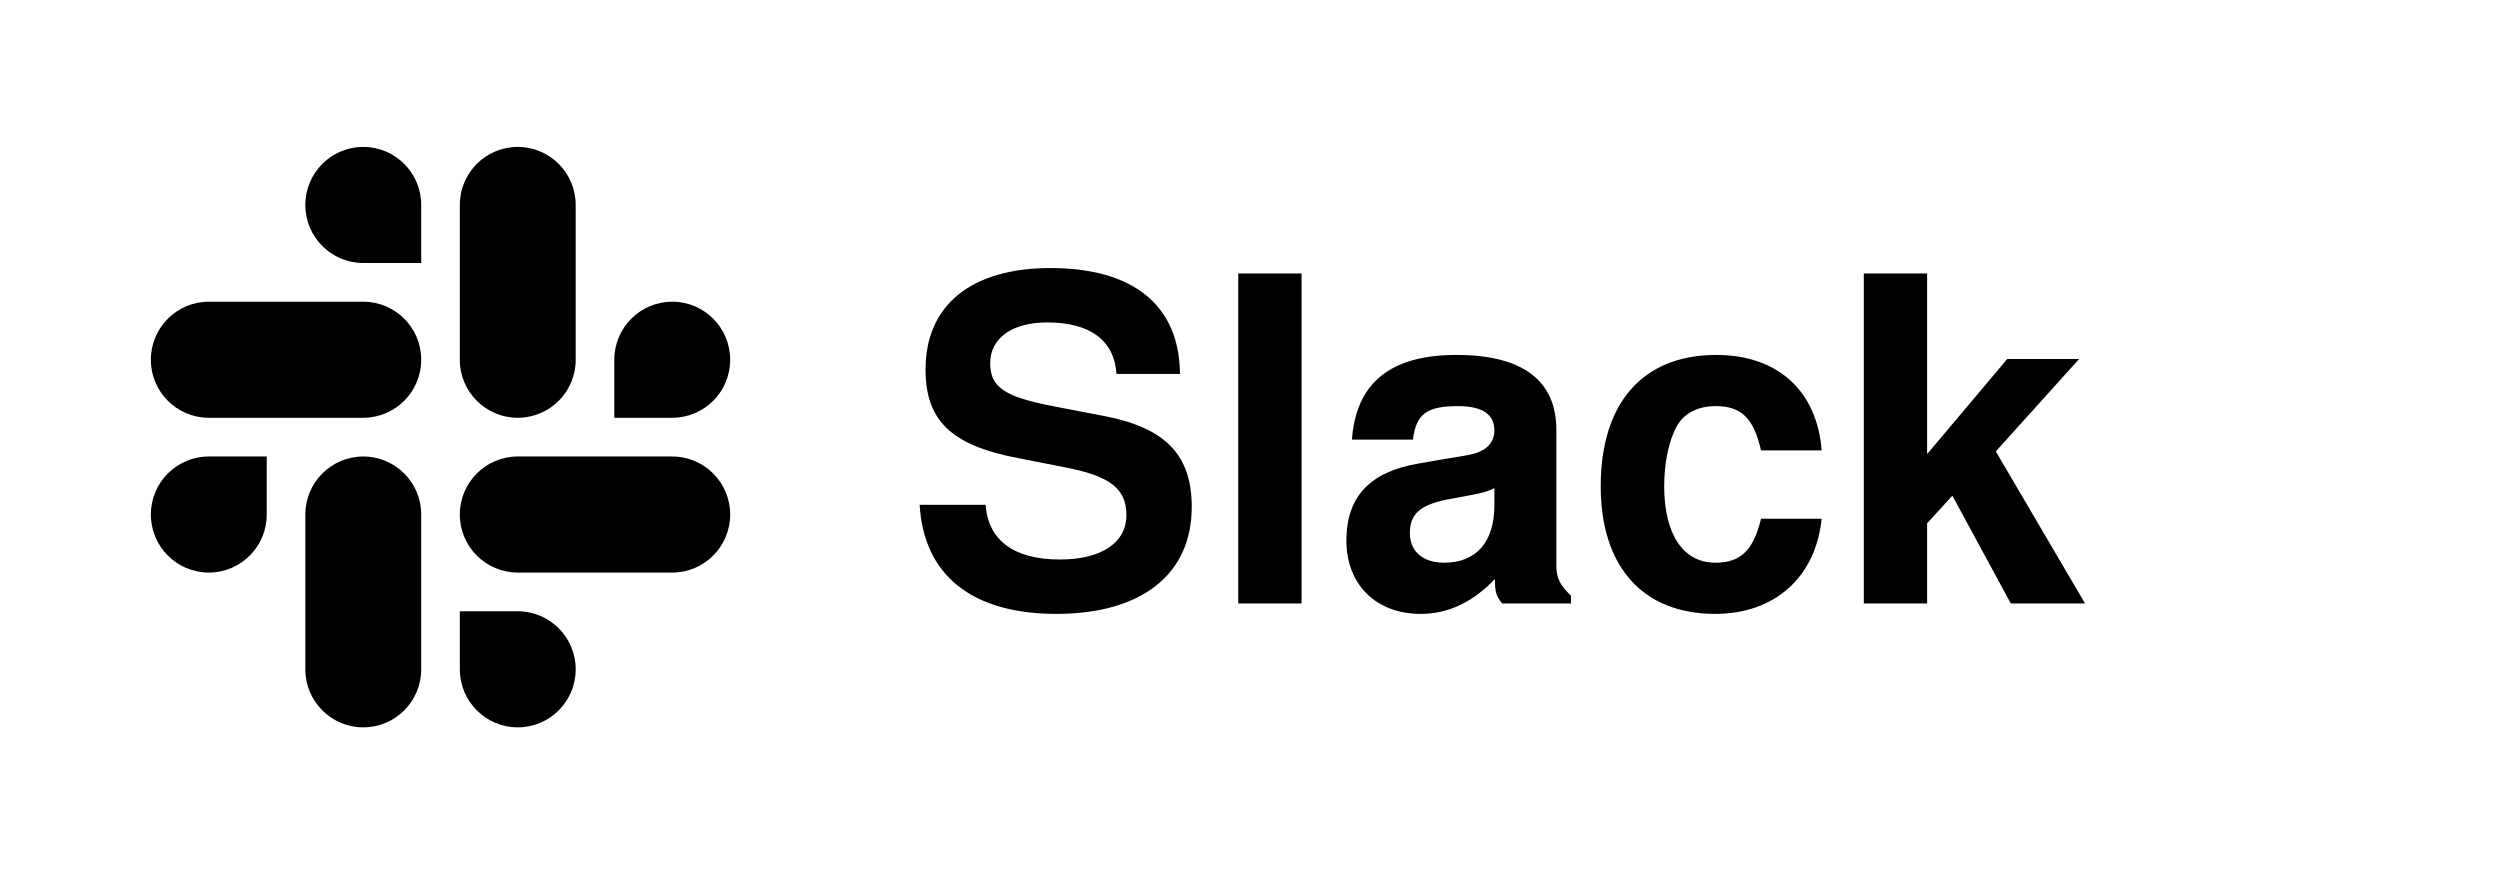
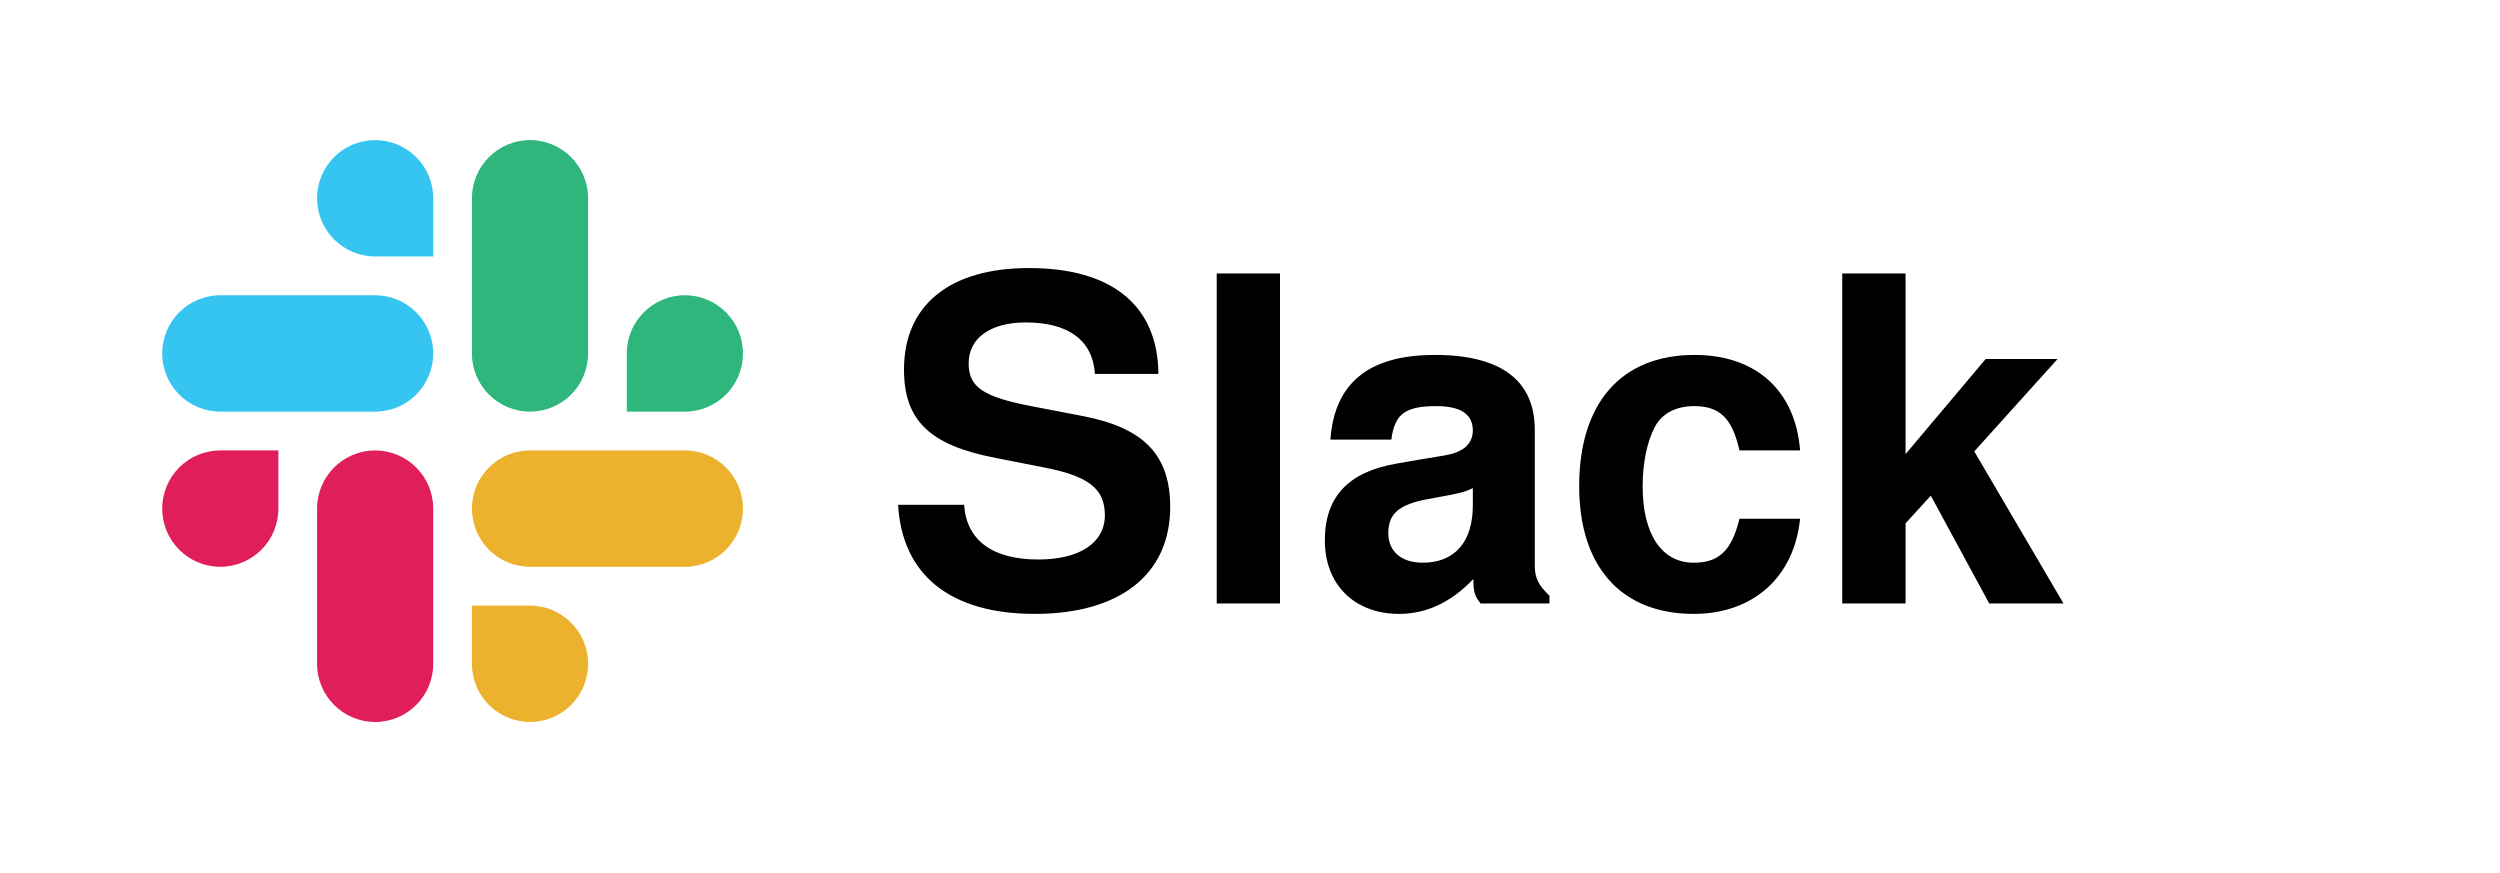
<svg xmlns="http://www.w3.org/2000/svg" viewBox="0 0 232 81" width="232" height="81">
-   <g fill="#000" transform="translate(14 13.5)">
-     <path d="M19.712.133a5.381 5.381 0 0 0-5.376 5.387 5.381 5.381 0 0 0 5.376 5.386h5.376V5.52A5.381 5.381 0 0 0 19.712.133m0 14.365H5.376A5.381 5.381 0 0 0 0 19.884a5.381 5.381 0 0 0 5.376 5.387h14.336a5.381 5.381 0 0 0 5.376-5.387 5.381 5.381 0 0 0-5.376-5.386" />
-     <path d="M53.76 19.884a5.381 5.381 0 0 0-5.376-5.386 5.381 5.381 0 0 0-5.376 5.386v5.387h5.376a5.381 5.381 0 0 0 5.376-5.387m-14.336 0V5.52A5.381 5.381 0 0 0 34.048.133a5.381 5.381 0 0 0-5.376 5.387v14.364a5.381 5.381 0 0 0 5.376 5.387 5.381 5.381 0 0 0 5.376-5.387" />
-     <path d="M34.048 54a5.381 5.381 0 0 0 5.376-5.387 5.381 5.381 0 0 0-5.376-5.386h-5.376v5.386A5.381 5.381 0 0 0 34.048 54m0-14.365h14.336a5.381 5.381 0 0 0 5.376-5.386 5.381 5.381 0 0 0-5.376-5.387H34.048a5.381 5.381 0 0 0-5.376 5.387 5.381 5.381 0 0 0 5.376 5.386" />
-     <path d="M0 34.249a5.381 5.381 0 0 0 5.376 5.386 5.381 5.381 0 0 0 5.376-5.386v-5.387H5.376A5.381 5.381 0 0 0 0 34.25m14.336-.001v14.364A5.381 5.381 0 0 0 19.712 54a5.381 5.381 0 0 0 5.376-5.387V34.25a5.381 5.381 0 0 0-5.376-5.387 5.381 5.381 0 0 0-5.376 5.387" />
-   </g>
-   <text x="84" y="56" font-family="Helvetica, Arial, sans-serif" font-size="42" font-weight="700" fill="#000">Slack</text>
+   <svg x="15" y="13" width="54" height="54" viewBox="0 0 2447.6 2452.5" preserveAspectRatio="xMidYMid meet" overflow="visible">
+     <g clip-rule="evenodd" fill-rule="evenodd">
+       <path d="m897.4 0c-135.3.1-244.8 109.9-244.7 245.2-.1 135.3 109.5 245.1 244.8 245.2h244.8v-245.1c.1-135.3-109.5-245.1-244.9-245.3.1 0 .1 0 0 0m0 654h-652.6c-135.3.1-244.9 109.9-244.8 245.2-.2 135.3 109.4 245.1 244.7 245.3h652.7c135.3-.1 244.9-109.9 244.8-245.2.1-135.4-109.5-245.2-244.8-245.3z" fill="#36c5f0" />
+       <path d="m2447.6 899.2c.1-135.3-109.5-245.1-244.8-245.2-135.3.1-244.9 109.9-244.8 245.2v245.3h244.8c135.3-.1 244.9-109.9 244.8-245.3zm-652.7 0v-654c.1-135.2-109.4-245-244.7-245.2-135.3.1-244.9 109.9-244.8 245.2v654c-.2 135.3 109.4 245.1 244.7 245.3 135.3-.1 244.9-109.9 244.8-245.3z" fill="#2eb67d" />
+       <path d="m1550.1 2452.5c135.3-.1 244.9-109.9 244.8-245.2.1-135.3-109.5-245.1-244.8-245.2h-244.8v245.2c-.1 135.2 109.5 245 244.8 245.2zm0-654.1h652.7c135.3-.1 244.9-109.9 244.8-245.2.2-135.3-109.4-245.1-244.7-245.3h-652.7c-135.3.1-244.9 109.9-244.8 245.2-.1 135.4 109.4 245.2 244.7 245.3z" fill="#ecb22e" />
+       <path d="m0 1553.2c-.1 135.3 109.5 245.1 244.8 245.2 135.3-.1 244.9-109.9 244.8-245.2v-245.2h-244.8c-135.3.1-244.9 109.9-244.8 245.2zm652.7 0v654c-.2 135.3 109.4 245.1 244.7 245.3 135.3-.1 244.9-109.9 244.8-245.2v-653.9c.2-135.3-109.4-245.1-244.7-245.3-135.4 0-244.9 109.8-244.8 245.1 0 0 0 .1 0 0" fill="#e01e5a" />
+     </g>
+   </svg>
+   <text x="82" y="56" font-family="Helvetica, Arial, sans-serif" font-size="42" font-weight="700" fill="#000">Slack</text>
</svg>
